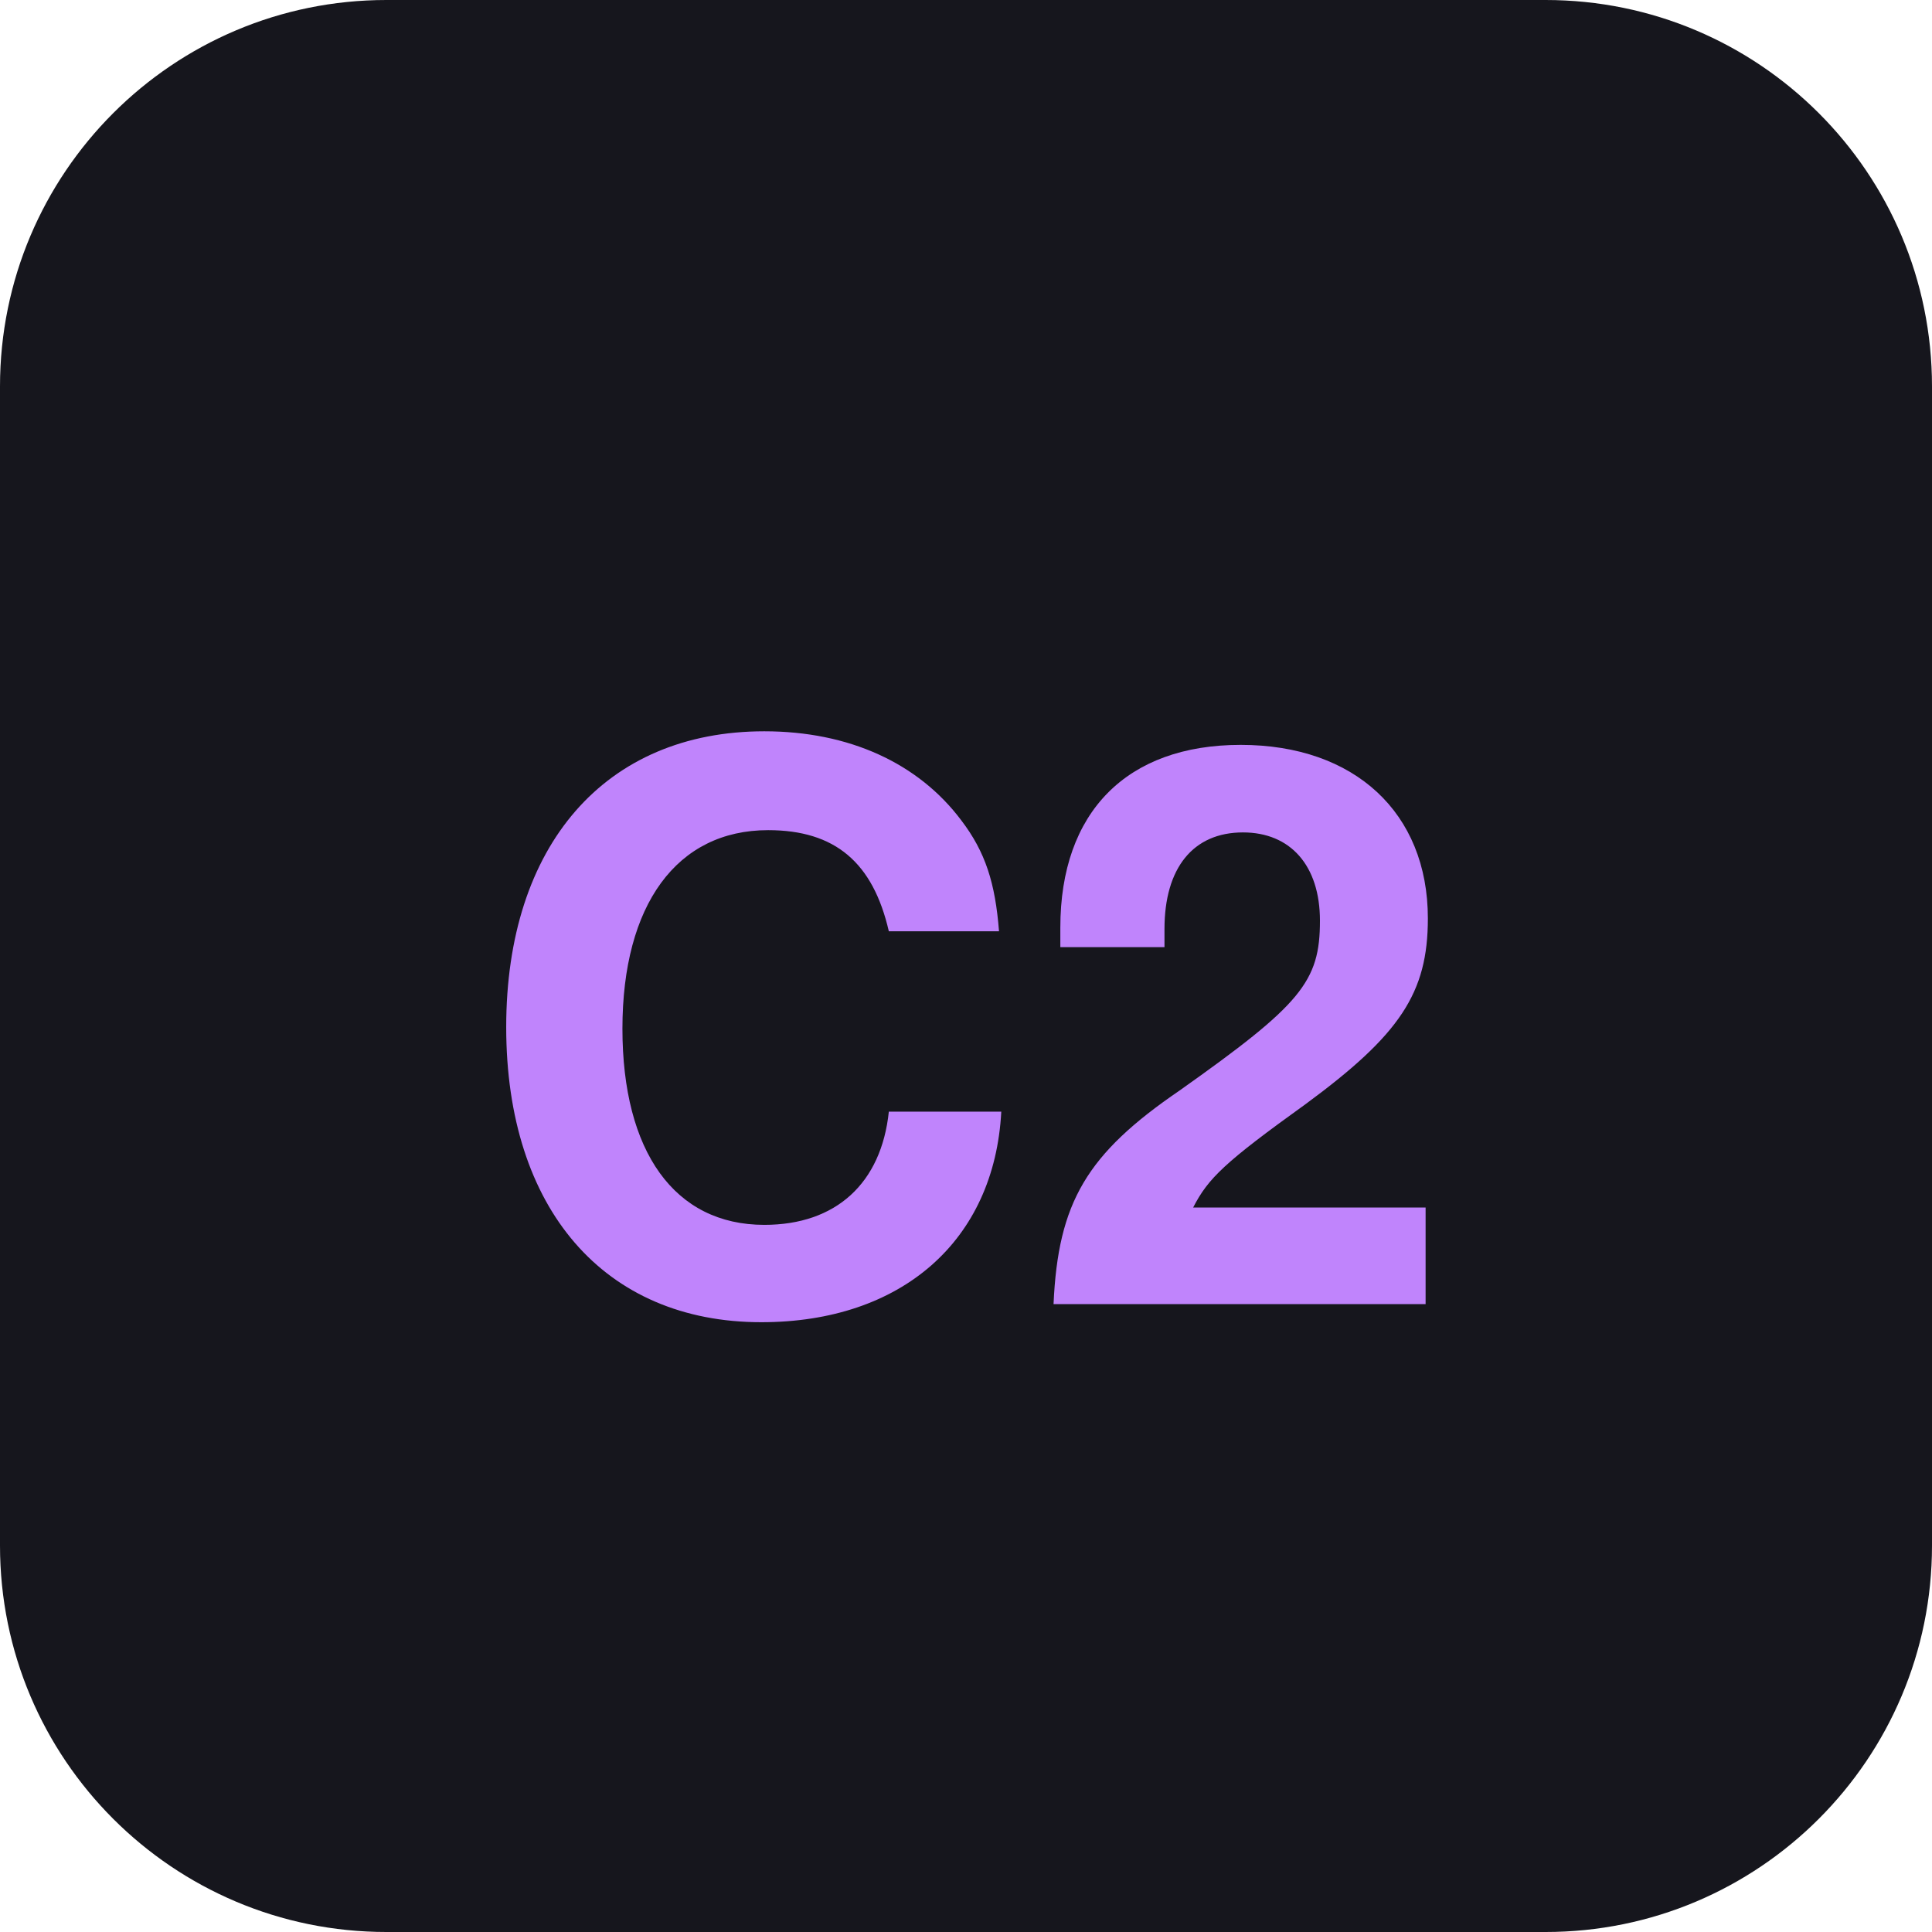
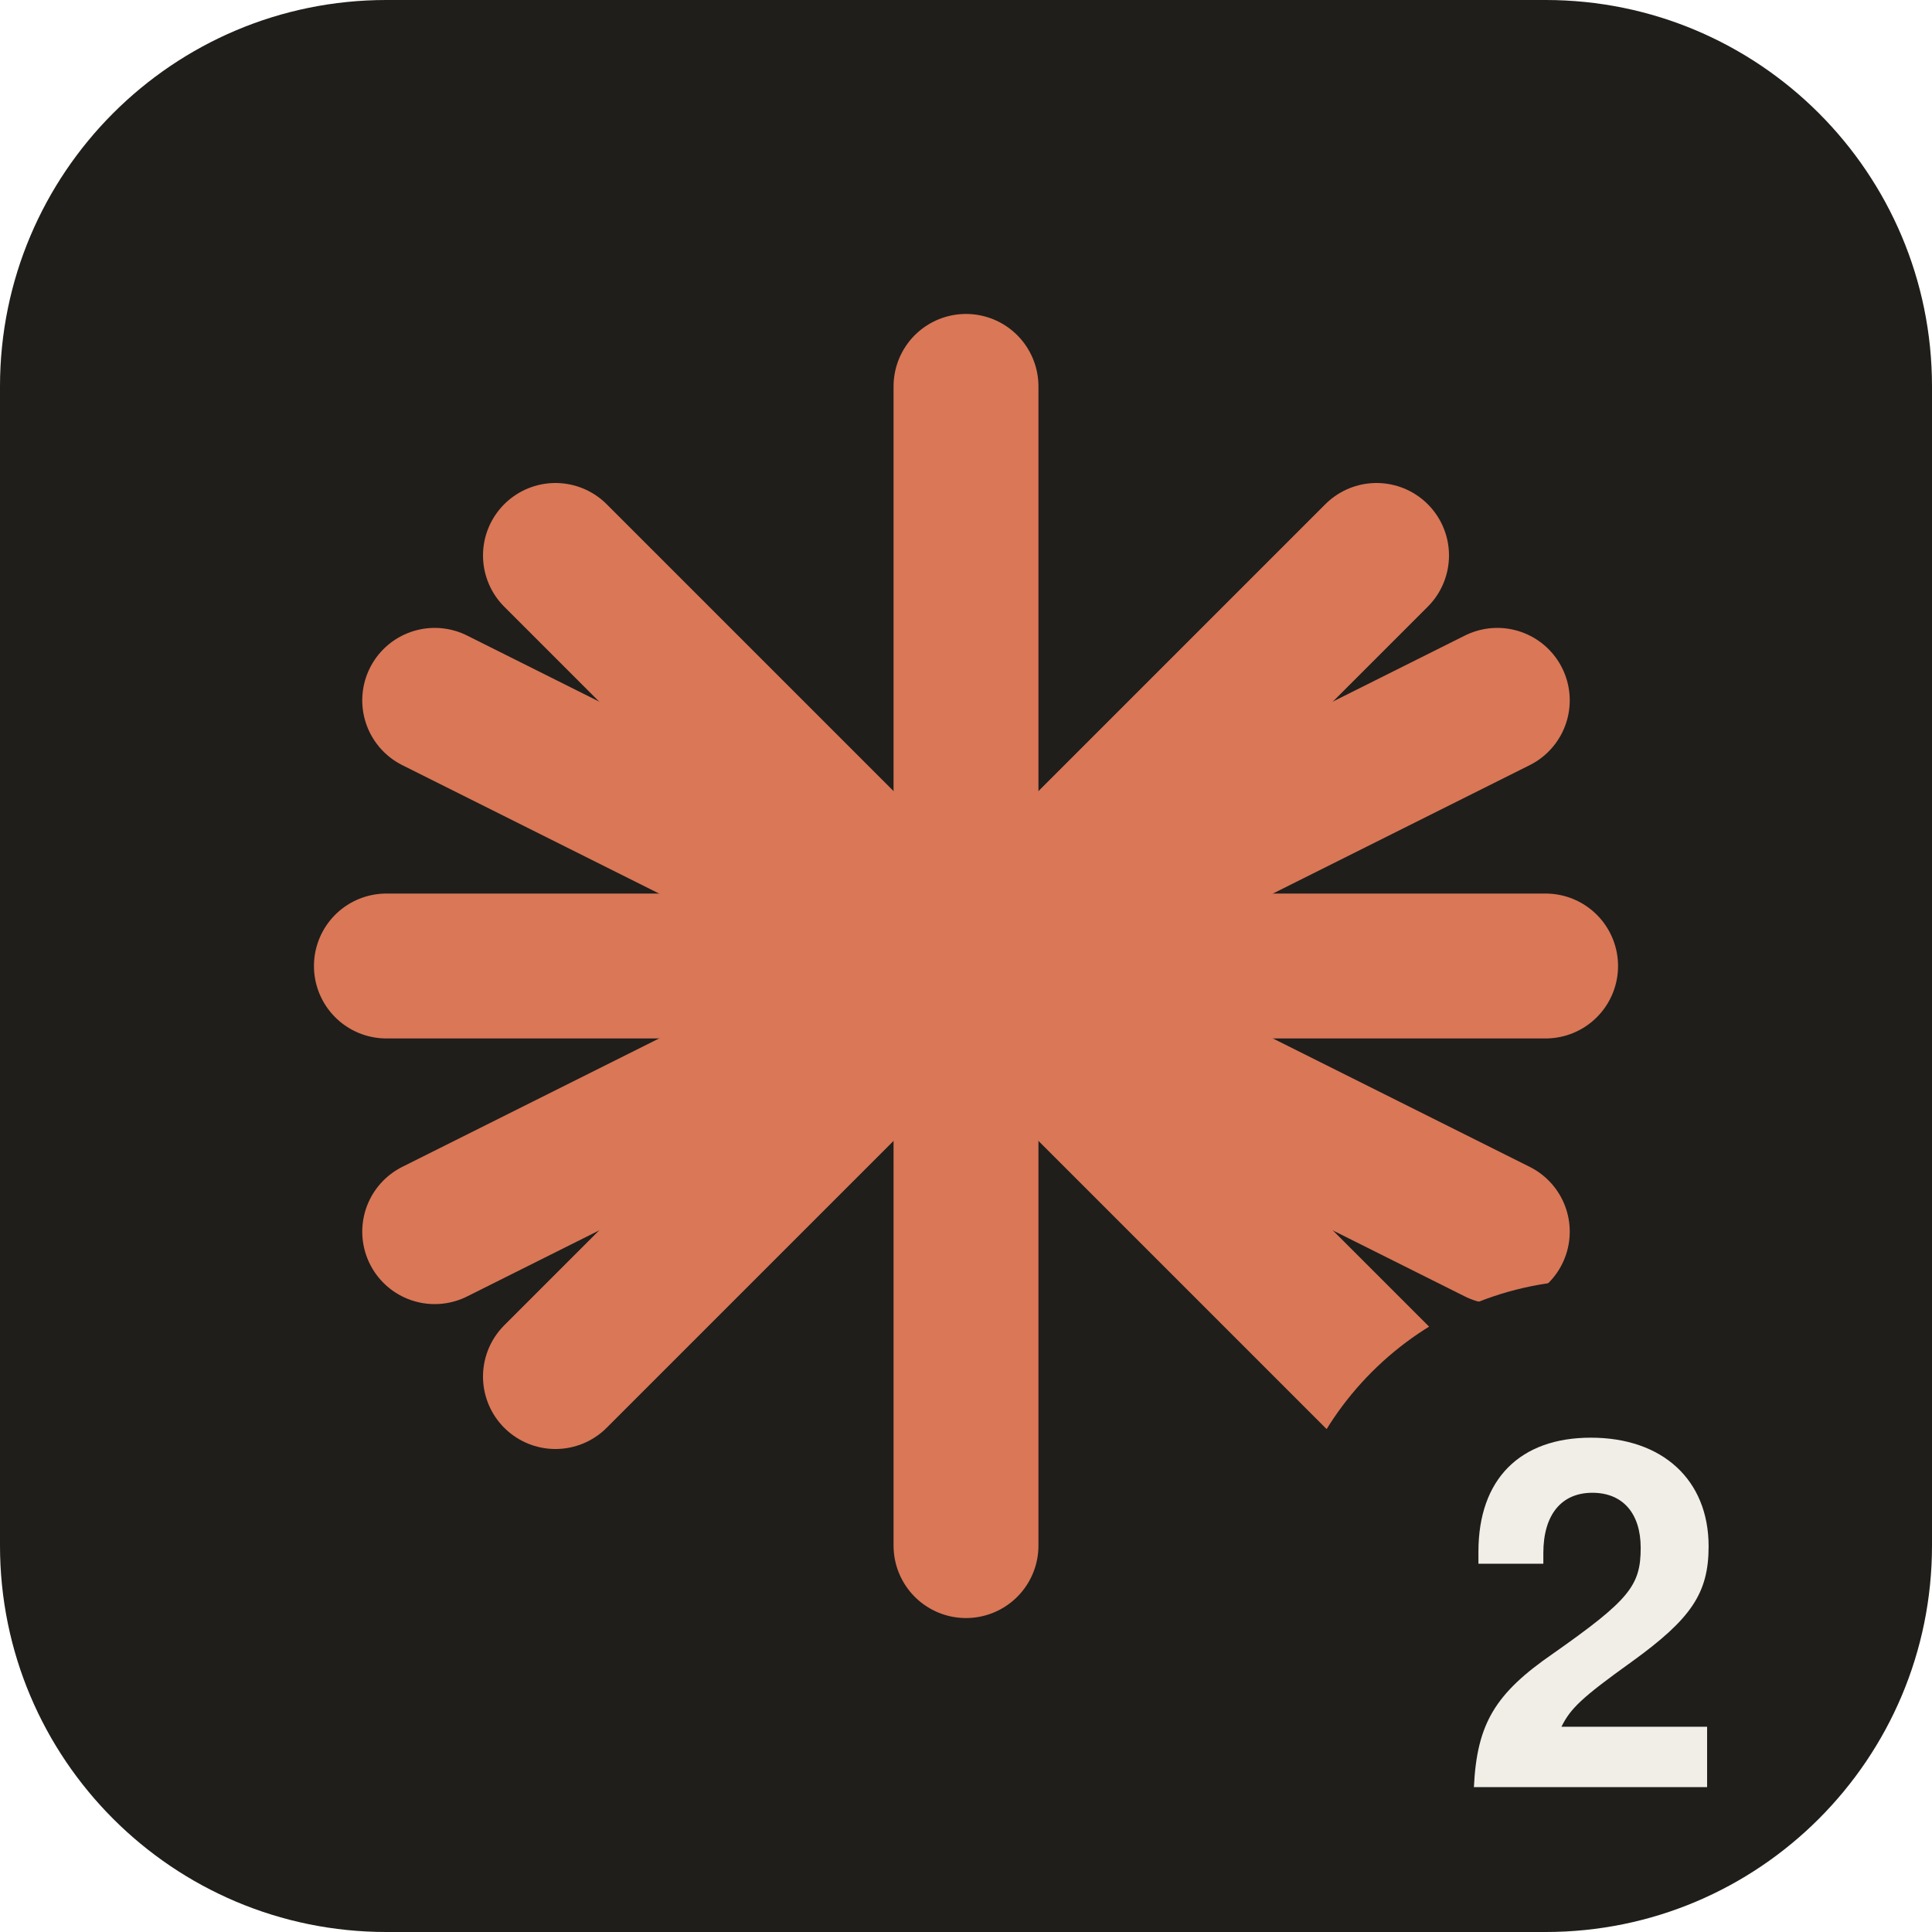
<svg xmlns="http://www.w3.org/2000/svg" width="40" height="40" viewBox="0 0 40 40">
-   <rect width="40" height="40" rx="8" fill="#16161d" />
-   <text x="20" y="27" text-anchor="middle" font-family="Helvetica" font-size="16" font-weight="700" fill="#c084fc">C2</text>
+   <rect width="40" height="40" rx="8" fill="#1F1E1B" />
+   <g stroke-width="3">
+     <g stroke="#D97757" stroke-linecap="round">
+       <line x1="20" y1="8" x2="20" y2="32" />
+       <line x1="8" y1="20" x2="32" y2="20" />
+       <line x1="11.5" y1="11.5" x2="28.5" y2="28.5" />
+       <line x1="28.5" y1="11.5" x2="11.5" y2="28.5" />
+       <line x1="9" y1="14.5" x2="31" y2="25.5" />
+       <line x1="9" y1="25.5" x2="31" y2="14.5" />
+     </g>
+   </g>
+   <circle cx="33" cy="33" r="6.5" fill="#1F1E1B" />
+   <text x="33" y="37" text-anchor="middle" font-family="Helvetica" font-size="10" font-weight="700" fill="#F0EEE6">2</text>
</svg>
